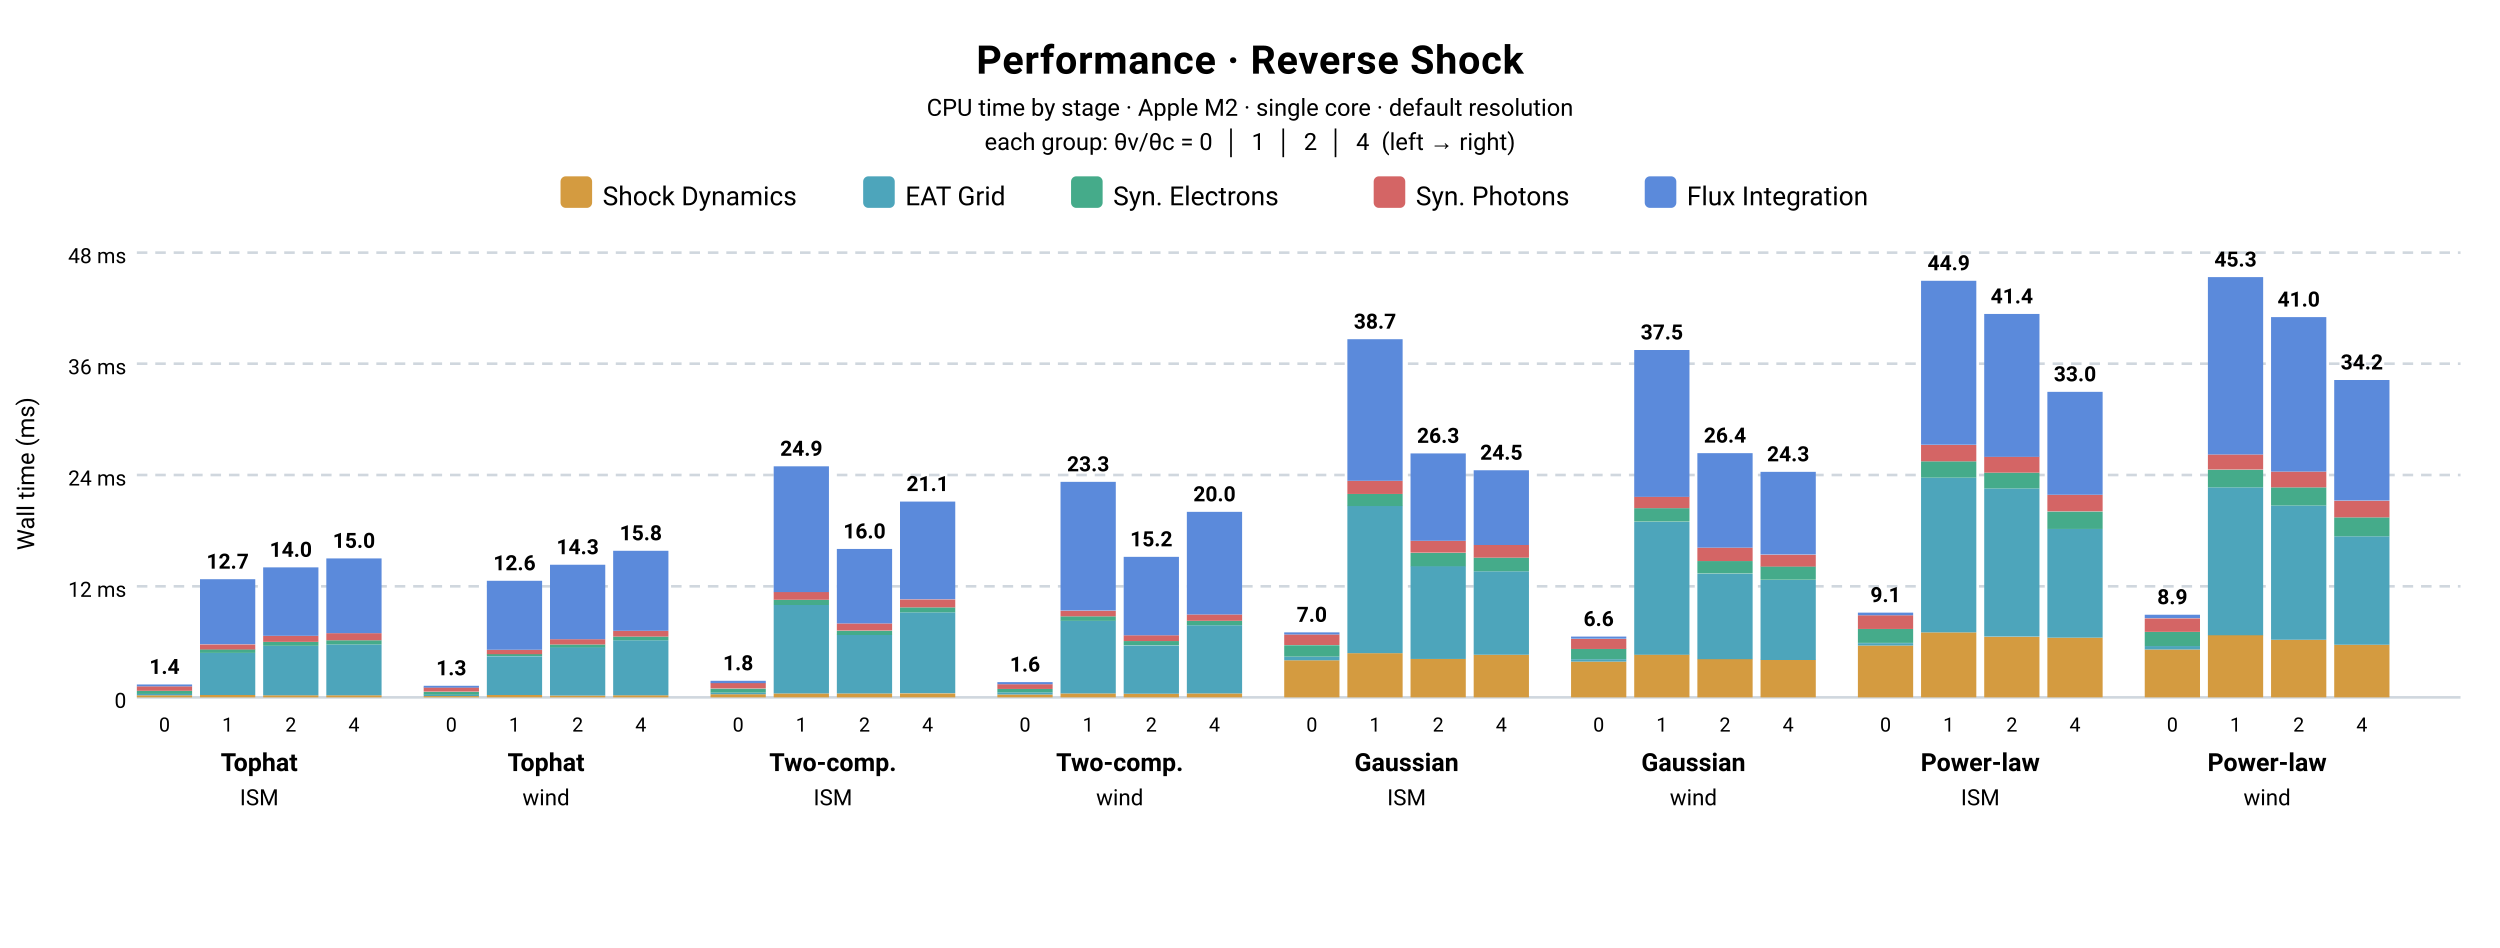
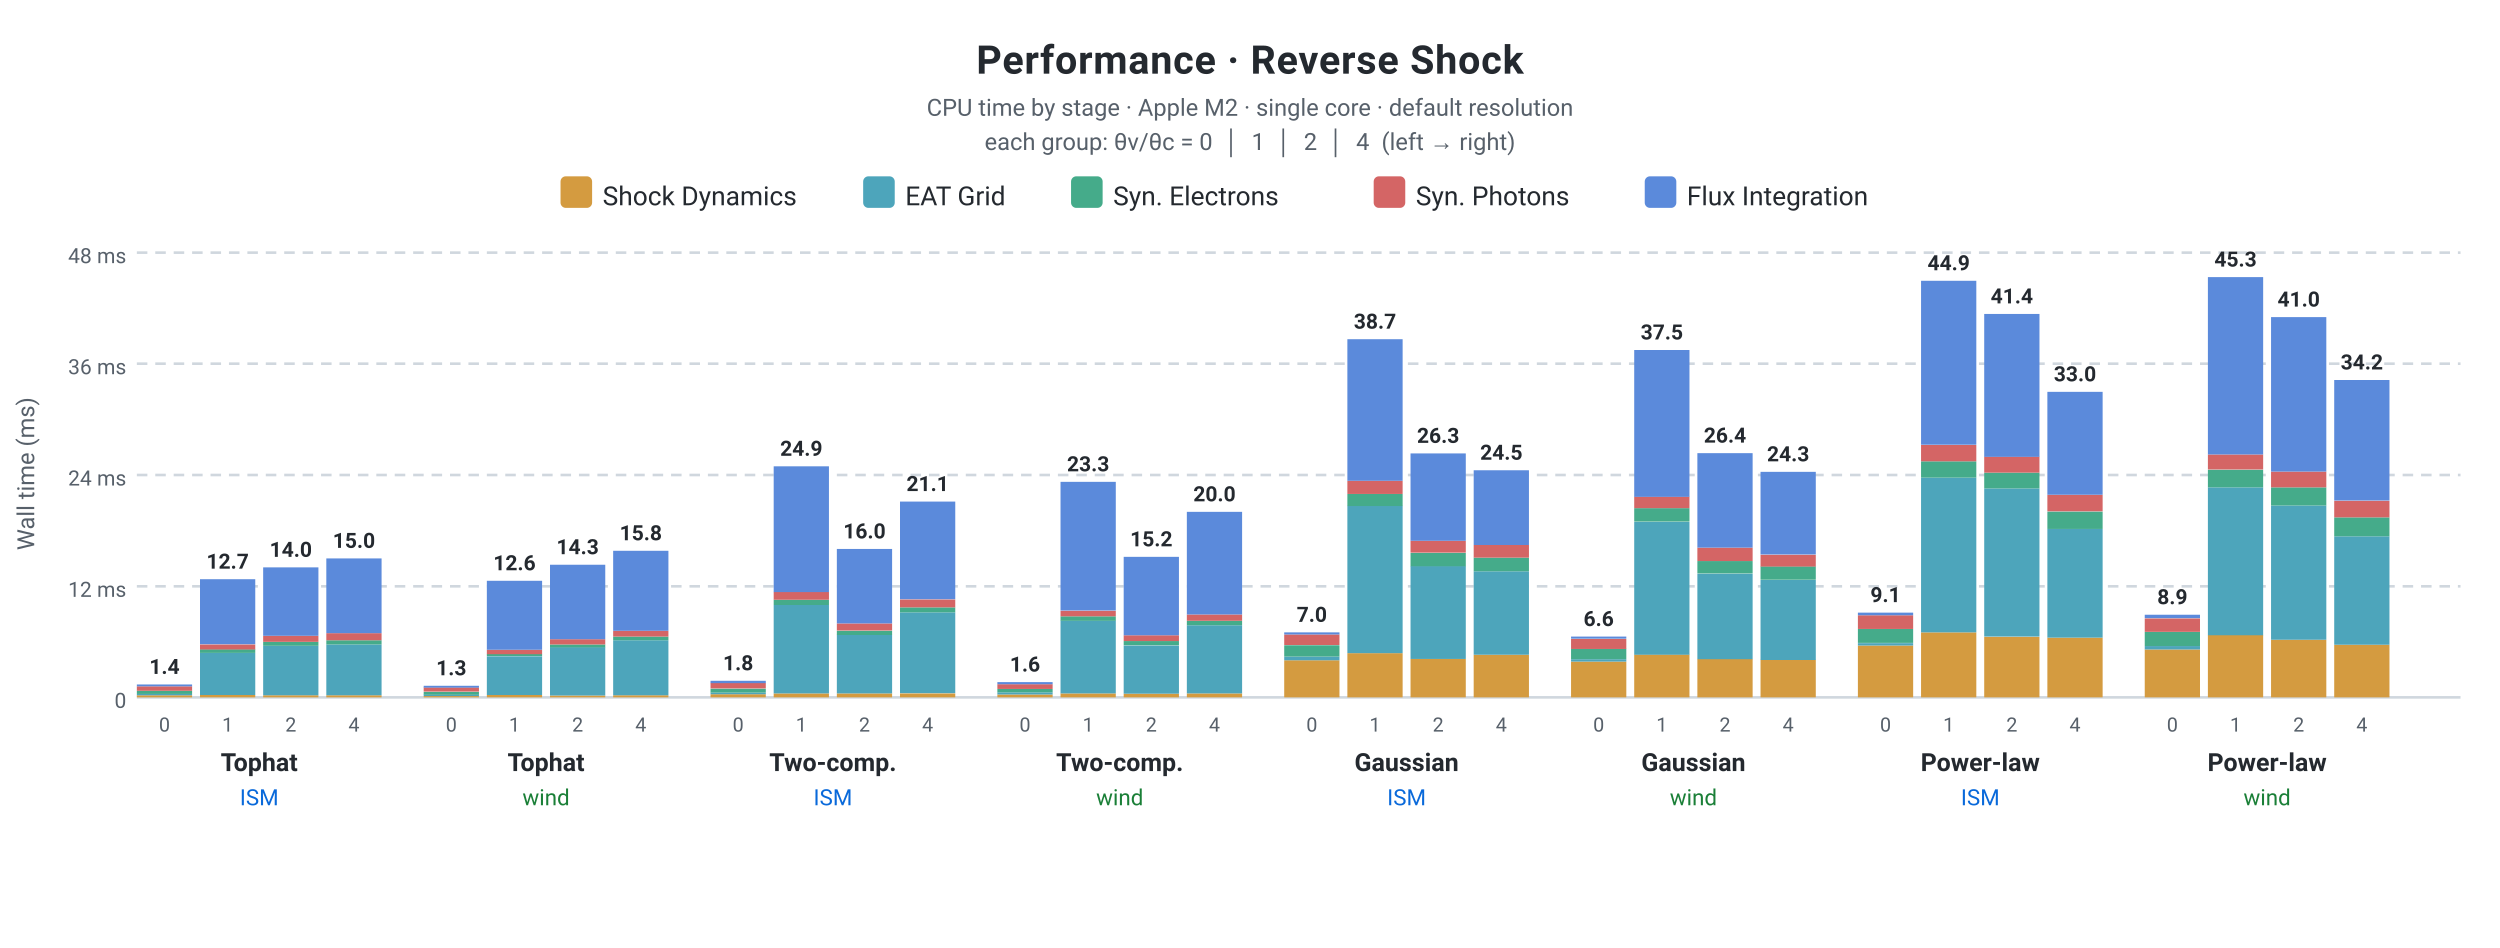
<svg xmlns="http://www.w3.org/2000/svg" viewBox="0 0 950 360" font-family="-apple-system, 'Segoe UI', Roboto, 'Helvetica Neue', Arial, sans-serif">
  <style>
-     .cp, .cs, .cb, .mi, .mw { fill: #000000; }
-     .gl { stroke: #d0d7de; fill: none; }
+     .cp { fill: #24292F; }
+     .cs { fill: #57606A; }
+     .cb { fill: #24292F; }
+     .mi { fill: #0969DA; }
+     .mw { fill: #1A7F37; }
+     .gl { stroke: #D0D7DE; fill: none; }
  </style>
  <rect width="950" height="360" fill="transparent" rx="12" />
  <text x="475" y="28" text-anchor="middle" font-size="15" font-weight="700" class="cp" letter-spacing="0.3">Performance · Reverse Shock</text>
  <text x="475" y="44" text-anchor="middle" font-size="9" class="cs">CPU time by stage · Apple M2 · single core · default resolution</text>
  <text x="475" y="57" text-anchor="middle" font-size="9" class="cs">each group: θv/θc = 0 │ 1 │ 2 │ 4 (left → right)</text>
  <rect x="213" y="67" width="12" height="12" rx="2" fill="#D49B40" />
  <text x="229" y="78" font-size="10" class="cb">Shock Dynamics</text>
  <rect x="328" y="67" width="12" height="12" rx="2" fill="#4DA5BB" />
  <text x="344" y="78" font-size="10" class="cb">EAT Grid</text>
  <rect x="407" y="67" width="12" height="12" rx="2" fill="#45AB8A" />
  <text x="423" y="78" font-size="10" class="cb">Syn. Electrons</text>
  <rect x="522" y="67" width="12" height="12" rx="2" fill="#D46565" />
  <text x="538" y="78" font-size="10" class="cb">Syn. Photons</text>
  <rect x="625" y="67" width="12" height="12" rx="2" fill="#5B8ADB" />
  <text x="641" y="78" font-size="10" class="cb">Flux Integration</text>
  <line x1="52" y1="265" x2="935" y2="265" class="gl" stroke-width="1" />
  <line x1="52" y1="222.8" x2="935" y2="222.8" class="gl" stroke-width="1" stroke-dasharray="4,3" />
  <text x="48" y="226.8" text-anchor="end" font-size="8" class="cs">12 ms</text>
  <line x1="52" y1="180.5" x2="935" y2="180.5" class="gl" stroke-width="1" stroke-dasharray="4,3" />
  <text x="48" y="184.5" text-anchor="end" font-size="8" class="cs">24 ms</text>
  <line x1="52" y1="138.2" x2="935" y2="138.2" class="gl" stroke-width="1" stroke-dasharray="4,3" />
  <text x="48" y="142.2" text-anchor="end" font-size="8" class="cs">36 ms</text>
  <line x1="52" y1="96.0" x2="935" y2="96.0" class="gl" stroke-width="1" stroke-dasharray="4,3" />
  <text x="48" y="100.0" text-anchor="end" font-size="8" class="cs">48 ms</text>
  <text x="48" y="269" text-anchor="end" font-size="8" class="cs">0</text>
  <rect x="52.0" y="264.2" width="21" height="0.8" fill="#D49B40" />
  <rect x="52.0" y="263.7" width="21" height="0.5" fill="#4DA5BB" />
  <rect x="52.0" y="262.5" width="21" height="1.2" fill="#45AB8A" />
  <rect x="52.0" y="260.8" width="21" height="1.7" fill="#D46565" />
  <rect x="52.0" y="260.1" width="21" height="0.7" fill="#5B8ADB" />
  <text x="62.5" y="256.1" text-anchor="middle" font-size="8" font-weight="600" class="cb">1.4</text>
  <rect x="76.0" y="264.1" width="21" height="0.9" fill="#D49B40" />
  <rect x="76.0" y="248.1" width="21" height="16.0" fill="#4DA5BB" />
  <rect x="76.0" y="246.7" width="21" height="1.4" fill="#45AB8A" />
  <rect x="76.0" y="244.9" width="21" height="1.9" fill="#D46565" />
  <rect x="76.0" y="220.1" width="21" height="24.7" fill="#5B8ADB" />
  <text x="86.5" y="216.1" text-anchor="middle" font-size="8" font-weight="600" class="cb">12.7</text>
  <rect x="100.0" y="264.2" width="21" height="0.8" fill="#D49B40" />
  <rect x="100.0" y="245.4" width="21" height="18.8" fill="#4DA5BB" />
  <rect x="100.0" y="243.9" width="21" height="1.5" fill="#45AB8A" />
  <rect x="100.0" y="241.6" width="21" height="2.3" fill="#D46565" />
  <rect x="100.0" y="215.6" width="21" height="26.0" fill="#5B8ADB" />
  <text x="110.5" y="211.6" text-anchor="middle" font-size="8" font-weight="600" class="cb">14.0</text>
  <rect x="124.0" y="264.2" width="21" height="0.8" fill="#D49B40" />
  <rect x="124.0" y="244.9" width="21" height="19.3" fill="#4DA5BB" />
  <rect x="124.0" y="243.3" width="21" height="1.6" fill="#45AB8A" />
  <rect x="124.0" y="240.6" width="21" height="2.7" fill="#D46565" />
  <rect x="124.0" y="212.2" width="21" height="28.4" fill="#5B8ADB" />
  <text x="134.5" y="208.2" text-anchor="middle" font-size="8" font-weight="600" class="cb">15.0</text>
  <rect x="161.0" y="264.5" width="21" height="0.5" fill="#D49B40" />
  <rect x="161.0" y="263.9" width="21" height="0.6" fill="#4DA5BB" />
  <rect x="161.0" y="262.9" width="21" height="1.1" fill="#45AB8A" />
  <rect x="161.0" y="261.2" width="21" height="1.6" fill="#D46565" />
  <rect x="161.0" y="260.6" width="21" height="0.7" fill="#5B8ADB" />
  <text x="171.5" y="256.6" text-anchor="middle" font-size="8" font-weight="600" class="cb">1.3</text>
  <rect x="185.0" y="264.1" width="21" height="0.9" fill="#D49B40" />
  <rect x="185.0" y="249.4" width="21" height="14.7" fill="#4DA5BB" />
  <rect x="185.0" y="248.5" width="21" height="0.8" fill="#45AB8A" />
  <rect x="185.0" y="246.9" width="21" height="1.7" fill="#D46565" />
  <rect x="185.0" y="220.7" width="21" height="26.2" fill="#5B8ADB" />
  <text x="195.5" y="216.7" text-anchor="middle" font-size="8" font-weight="600" class="cb">12.6</text>
  <rect x="209.0" y="264.3" width="21" height="0.7" fill="#D49B40" />
  <rect x="209.0" y="245.9" width="21" height="18.4" fill="#4DA5BB" />
  <rect x="209.0" y="244.9" width="21" height="1.1" fill="#45AB8A" />
  <rect x="209.0" y="242.9" width="21" height="2.0" fill="#D46565" />
  <rect x="209.0" y="214.6" width="21" height="28.3" fill="#5B8ADB" />
  <text x="219.5" y="210.6" text-anchor="middle" font-size="8" font-weight="600" class="cb">14.3</text>
  <rect x="233.0" y="264.2" width="21" height="0.8" fill="#D49B40" />
  <rect x="233.0" y="243.3" width="21" height="20.9" fill="#4DA5BB" />
  <rect x="233.0" y="241.9" width="21" height="1.4" fill="#45AB8A" />
  <rect x="233.0" y="239.7" width="21" height="2.2" fill="#D46565" />
  <rect x="233.0" y="209.3" width="21" height="30.4" fill="#5B8ADB" />
  <text x="243.5" y="205.3" text-anchor="middle" font-size="8" font-weight="600" class="cb">15.8</text>
  <rect x="270.0" y="263.8" width="21" height="1.2" fill="#D49B40" />
  <rect x="270.0" y="263.2" width="21" height="0.6" fill="#4DA5BB" />
  <rect x="270.0" y="261.7" width="21" height="1.5" fill="#45AB8A" />
  <rect x="270.0" y="259.5" width="21" height="2.1" fill="#D46565" />
  <rect x="270.0" y="258.7" width="21" height="0.9" fill="#5B8ADB" />
  <text x="280.5" y="254.7" text-anchor="middle" font-size="8" font-weight="600" class="cb">1.8</text>
  <rect x="294.0" y="263.5" width="21" height="1.5" fill="#D49B40" />
  <rect x="294.0" y="229.9" width="21" height="33.6" fill="#4DA5BB" />
  <rect x="294.0" y="227.9" width="21" height="2.0" fill="#45AB8A" />
  <rect x="294.0" y="224.9" width="21" height="3.0" fill="#D46565" />
  <rect x="294.0" y="177.2" width="21" height="47.8" fill="#5B8ADB" />
  <text x="304.5" y="173.2" text-anchor="middle" font-size="8" font-weight="600" class="cb">24.9</text>
  <rect x="318.0" y="263.5" width="21" height="1.5" fill="#D49B40" />
  <rect x="318.0" y="241.2" width="21" height="22.3" fill="#4DA5BB" />
  <rect x="318.0" y="239.7" width="21" height="1.6" fill="#45AB8A" />
  <rect x="318.0" y="236.9" width="21" height="2.7" fill="#D46565" />
  <rect x="318.0" y="208.6" width="21" height="28.3" fill="#5B8ADB" />
  <text x="328.5" y="204.6" text-anchor="middle" font-size="8" font-weight="600" class="cb">16.0</text>
  <rect x="342.0" y="263.5" width="21" height="1.5" fill="#D49B40" />
  <rect x="342.0" y="232.7" width="21" height="30.7" fill="#4DA5BB" />
  <rect x="342.0" y="230.8" width="21" height="1.9" fill="#45AB8A" />
  <rect x="342.0" y="227.8" width="21" height="3.0" fill="#D46565" />
  <rect x="342.0" y="190.6" width="21" height="37.1" fill="#5B8ADB" />
  <text x="352.5" y="186.6" text-anchor="middle" font-size="8" font-weight="600" class="cb">21.1</text>
  <rect x="379.0" y="263.9" width="21" height="1.1" fill="#D49B40" />
  <rect x="379.0" y="263.1" width="21" height="0.8" fill="#4DA5BB" />
  <rect x="379.0" y="261.8" width="21" height="1.3" fill="#45AB8A" />
  <rect x="379.0" y="260.0" width="21" height="1.8" fill="#D46565" />
  <rect x="379.0" y="259.2" width="21" height="0.8" fill="#5B8ADB" />
  <text x="389.5" y="255.2" text-anchor="middle" font-size="8" font-weight="600" class="cb">1.6</text>
  <rect x="403.0" y="263.5" width="21" height="1.5" fill="#D49B40" />
  <rect x="403.0" y="235.8" width="21" height="27.7" fill="#4DA5BB" />
  <rect x="403.0" y="234.2" width="21" height="1.7" fill="#45AB8A" />
  <rect x="403.0" y="232.1" width="21" height="2.1" fill="#D46565" />
  <rect x="403.0" y="183.1" width="21" height="48.9" fill="#5B8ADB" />
  <text x="413.5" y="179.1" text-anchor="middle" font-size="8" font-weight="600" class="cb">23.3</text>
  <rect x="427.0" y="263.6" width="21" height="1.4" fill="#D49B40" />
  <rect x="427.0" y="245.3" width="21" height="18.3" fill="#4DA5BB" />
  <rect x="427.0" y="243.6" width="21" height="1.6" fill="#45AB8A" />
  <rect x="427.0" y="241.4" width="21" height="2.2" fill="#D46565" />
  <rect x="427.0" y="211.6" width="21" height="29.8" fill="#5B8ADB" />
  <text x="437.5" y="207.6" text-anchor="middle" font-size="8" font-weight="600" class="cb">15.2</text>
  <rect x="451.0" y="263.5" width="21" height="1.5" fill="#D49B40" />
  <rect x="451.0" y="237.6" width="21" height="25.9" fill="#4DA5BB" />
  <rect x="451.0" y="235.9" width="21" height="1.7" fill="#45AB8A" />
  <rect x="451.0" y="233.5" width="21" height="2.4" fill="#D46565" />
  <rect x="451.0" y="194.5" width="21" height="39.0" fill="#5B8ADB" />
  <text x="461.5" y="190.5" text-anchor="middle" font-size="8" font-weight="600" class="cb">20.0</text>
  <rect x="488.0" y="250.9" width="21" height="14.1" fill="#D49B40" />
  <rect x="488.0" y="249.5" width="21" height="1.4" fill="#4DA5BB" />
  <rect x="488.0" y="245.2" width="21" height="4.3" fill="#45AB8A" />
  <rect x="488.0" y="241.1" width="21" height="4.0" fill="#D46565" />
  <rect x="488.0" y="240.3" width="21" height="0.8" fill="#5B8ADB" />
  <text x="498.5" y="236.3" text-anchor="middle" font-size="8" font-weight="600" class="cb">7.0</text>
  <rect x="512.0" y="248.2" width="21" height="16.8" fill="#D49B40" />
  <rect x="512.0" y="192.2" width="21" height="56.0" fill="#4DA5BB" />
  <rect x="512.0" y="187.7" width="21" height="4.6" fill="#45AB8A" />
  <rect x="512.0" y="182.7" width="21" height="5.0" fill="#D46565" />
  <rect x="512.0" y="128.9" width="21" height="53.8" fill="#5B8ADB" />
  <text x="522.5" y="124.9" text-anchor="middle" font-size="8" font-weight="600" class="cb">38.7</text>
  <rect x="536.0" y="250.4" width="21" height="14.6" fill="#D49B40" />
  <rect x="536.0" y="215.1" width="21" height="35.3" fill="#4DA5BB" />
  <rect x="536.0" y="210.1" width="21" height="5.1" fill="#45AB8A" />
  <rect x="536.0" y="205.5" width="21" height="4.5" fill="#D46565" />
  <rect x="536.0" y="172.3" width="21" height="33.2" fill="#5B8ADB" />
  <text x="546.5" y="168.3" text-anchor="middle" font-size="8" font-weight="600" class="cb">26.3</text>
  <rect x="560.0" y="248.8" width="21" height="16.2" fill="#D49B40" />
  <rect x="560.0" y="217.1" width="21" height="31.7" fill="#4DA5BB" />
  <rect x="560.0" y="211.9" width="21" height="5.2" fill="#45AB8A" />
  <rect x="560.0" y="207.1" width="21" height="4.8" fill="#D46565" />
  <rect x="560.0" y="178.7" width="21" height="28.4" fill="#5B8ADB" />
  <text x="570.5" y="174.7" text-anchor="middle" font-size="8" font-weight="600" class="cb">24.5</text>
  <rect x="597.0" y="251.4" width="21" height="13.6" fill="#D49B40" />
  <rect x="597.0" y="250.5" width="21" height="0.9" fill="#4DA5BB" />
  <rect x="597.0" y="246.5" width="21" height="4.0" fill="#45AB8A" />
  <rect x="597.0" y="242.8" width="21" height="3.8" fill="#D46565" />
  <rect x="597.0" y="241.9" width="21" height="0.8" fill="#5B8ADB" />
  <text x="607.5" y="237.9" text-anchor="middle" font-size="8" font-weight="600" class="cb">6.6</text>
  <rect x="621.0" y="248.7" width="21" height="16.3" fill="#D49B40" />
  <rect x="621.0" y="198.3" width="21" height="50.5" fill="#4DA5BB" />
  <rect x="621.0" y="193.1" width="21" height="5.1" fill="#45AB8A" />
  <rect x="621.0" y="188.7" width="21" height="4.4" fill="#D46565" />
  <rect x="621.0" y="133.0" width="21" height="55.8" fill="#5B8ADB" />
  <text x="631.5" y="129.0" text-anchor="middle" font-size="8" font-weight="600" class="cb">37.5</text>
  <rect x="645.0" y="250.4" width="21" height="14.6" fill="#D49B40" />
  <rect x="645.0" y="218.0" width="21" height="32.5" fill="#4DA5BB" />
  <rect x="645.0" y="213.2" width="21" height="4.7" fill="#45AB8A" />
  <rect x="645.0" y="208.1" width="21" height="5.1" fill="#D46565" />
  <rect x="645.0" y="172.2" width="21" height="35.9" fill="#5B8ADB" />
  <text x="655.5" y="168.2" text-anchor="middle" font-size="8" font-weight="600" class="cb">26.4</text>
  <rect x="669.0" y="250.7" width="21" height="14.3" fill="#D49B40" />
  <rect x="669.0" y="220.4" width="21" height="30.4" fill="#4DA5BB" />
  <rect x="669.0" y="215.2" width="21" height="5.1" fill="#45AB8A" />
  <rect x="669.0" y="210.8" width="21" height="4.5" fill="#D46565" />
  <rect x="669.0" y="179.3" width="21" height="31.4" fill="#5B8ADB" />
  <text x="679.5" y="175.3" text-anchor="middle" font-size="8" font-weight="600" class="cb">24.3</text>
  <rect x="706.0" y="245.3" width="21" height="19.7" fill="#D49B40" />
  <rect x="706.0" y="244.4" width="21" height="0.9" fill="#4DA5BB" />
  <rect x="706.0" y="239.0" width="21" height="5.3" fill="#45AB8A" />
  <rect x="706.0" y="233.8" width="21" height="5.2" fill="#D46565" />
  <rect x="706.0" y="232.8" width="21" height="1.0" fill="#5B8ADB" />
  <text x="716.5" y="228.8" text-anchor="middle" font-size="8" font-weight="600" class="cb">9.1</text>
  <rect x="730.0" y="240.3" width="21" height="24.7" fill="#D49B40" />
  <rect x="730.0" y="181.5" width="21" height="58.8" fill="#4DA5BB" />
  <rect x="730.0" y="175.3" width="21" height="6.2" fill="#45AB8A" />
  <rect x="730.0" y="169.1" width="21" height="6.2" fill="#D46565" />
  <rect x="730.0" y="106.7" width="21" height="62.3" fill="#5B8ADB" />
  <text x="740.5" y="102.7" text-anchor="middle" font-size="8" font-weight="600" class="cb">44.9</text>
  <rect x="754.0" y="242.0" width="21" height="23.0" fill="#D49B40" />
  <rect x="754.0" y="185.6" width="21" height="56.3" fill="#4DA5BB" />
  <rect x="754.0" y="179.6" width="21" height="6.0" fill="#45AB8A" />
  <rect x="754.0" y="173.5" width="21" height="6.1" fill="#D46565" />
  <rect x="754.0" y="119.3" width="21" height="54.3" fill="#5B8ADB" />
  <text x="764.5" y="115.3" text-anchor="middle" font-size="8" font-weight="600" class="cb">41.4</text>
  <rect x="778.0" y="242.3" width="21" height="22.7" fill="#D49B40" />
  <rect x="778.0" y="201.0" width="21" height="41.3" fill="#4DA5BB" />
  <rect x="778.0" y="194.4" width="21" height="6.6" fill="#45AB8A" />
  <rect x="778.0" y="188.0" width="21" height="6.3" fill="#D46565" />
  <rect x="778.0" y="148.9" width="21" height="39.1" fill="#5B8ADB" />
  <text x="788.5" y="144.9" text-anchor="middle" font-size="8" font-weight="600" class="cb">33.0</text>
  <rect x="815.0" y="246.8" width="21" height="18.2" fill="#D49B40" />
  <rect x="815.0" y="245.5" width="21" height="1.3" fill="#4DA5BB" />
  <rect x="815.0" y="240.1" width="21" height="5.4" fill="#45AB8A" />
  <rect x="815.0" y="235.0" width="21" height="5.1" fill="#D46565" />
  <rect x="815.0" y="233.6" width="21" height="1.3" fill="#5B8ADB" />
  <text x="825.5" y="229.6" text-anchor="middle" font-size="8" font-weight="600" class="cb">8.9</text>
  <rect x="839.0" y="241.3" width="21" height="23.7" fill="#D49B40" />
  <rect x="839.0" y="185.2" width="21" height="56.2" fill="#4DA5BB" />
  <rect x="839.0" y="178.5" width="21" height="6.7" fill="#45AB8A" />
  <rect x="839.0" y="172.7" width="21" height="5.7" fill="#D46565" />
  <rect x="839.0" y="105.3" width="21" height="67.4" fill="#5B8ADB" />
  <text x="849.5" y="101.3" text-anchor="middle" font-size="8" font-weight="600" class="cb">45.3</text>
  <rect x="863.0" y="243.1" width="21" height="21.9" fill="#D49B40" />
  <rect x="863.0" y="192.1" width="21" height="51.0" fill="#4DA5BB" />
  <rect x="863.0" y="185.2" width="21" height="6.9" fill="#45AB8A" />
  <rect x="863.0" y="179.2" width="21" height="6.0" fill="#D46565" />
  <rect x="863.0" y="120.5" width="21" height="58.7" fill="#5B8ADB" />
  <text x="873.5" y="116.5" text-anchor="middle" font-size="8" font-weight="600" class="cb">41.0</text>
  <rect x="887.0" y="245.0" width="21" height="20.0" fill="#D49B40" />
  <rect x="887.0" y="203.8" width="21" height="41.2" fill="#4DA5BB" />
  <rect x="887.0" y="196.6" width="21" height="7.2" fill="#45AB8A" />
  <rect x="887.0" y="190.3" width="21" height="6.3" fill="#D46565" />
  <rect x="887.0" y="144.4" width="21" height="45.8" fill="#5B8ADB" />
  <text x="897.5" y="140.4" text-anchor="middle" font-size="8" font-weight="600" class="cb">34.2</text>
  <text x="62.5" y="278" text-anchor="middle" font-size="7.5" class="cs">0</text>
  <text x="86.5" y="278" text-anchor="middle" font-size="7.5" class="cs">1</text>
  <text x="110.5" y="278" text-anchor="middle" font-size="7.5" class="cs">2</text>
  <text x="134.5" y="278" text-anchor="middle" font-size="7.5" class="cs">4</text>
  <text x="171.5" y="278" text-anchor="middle" font-size="7.5" class="cs">0</text>
  <text x="195.5" y="278" text-anchor="middle" font-size="7.5" class="cs">1</text>
  <text x="219.5" y="278" text-anchor="middle" font-size="7.5" class="cs">2</text>
  <text x="243.5" y="278" text-anchor="middle" font-size="7.5" class="cs">4</text>
  <text x="280.5" y="278" text-anchor="middle" font-size="7.5" class="cs">0</text>
  <text x="304.5" y="278" text-anchor="middle" font-size="7.5" class="cs">1</text>
  <text x="328.5" y="278" text-anchor="middle" font-size="7.5" class="cs">2</text>
  <text x="352.5" y="278" text-anchor="middle" font-size="7.5" class="cs">4</text>
  <text x="389.5" y="278" text-anchor="middle" font-size="7.5" class="cs">0</text>
  <text x="413.5" y="278" text-anchor="middle" font-size="7.5" class="cs">1</text>
  <text x="437.5" y="278" text-anchor="middle" font-size="7.5" class="cs">2</text>
  <text x="461.5" y="278" text-anchor="middle" font-size="7.5" class="cs">4</text>
  <text x="498.5" y="278" text-anchor="middle" font-size="7.5" class="cs">0</text>
  <text x="522.5" y="278" text-anchor="middle" font-size="7.5" class="cs">1</text>
  <text x="546.5" y="278" text-anchor="middle" font-size="7.5" class="cs">2</text>
  <text x="570.5" y="278" text-anchor="middle" font-size="7.5" class="cs">4</text>
  <text x="607.5" y="278" text-anchor="middle" font-size="7.5" class="cs">0</text>
  <text x="631.5" y="278" text-anchor="middle" font-size="7.5" class="cs">1</text>
  <text x="655.5" y="278" text-anchor="middle" font-size="7.5" class="cs">2</text>
  <text x="679.5" y="278" text-anchor="middle" font-size="7.5" class="cs">4</text>
  <text x="716.5" y="278" text-anchor="middle" font-size="7.5" class="cs">0</text>
  <text x="740.5" y="278" text-anchor="middle" font-size="7.5" class="cs">1</text>
  <text x="764.5" y="278" text-anchor="middle" font-size="7.5" class="cs">2</text>
  <text x="788.5" y="278" text-anchor="middle" font-size="7.5" class="cs">4</text>
  <text x="825.5" y="278" text-anchor="middle" font-size="7.5" class="cs">0</text>
  <text x="849.5" y="278" text-anchor="middle" font-size="7.5" class="cs">1</text>
  <text x="873.5" y="278" text-anchor="middle" font-size="7.5" class="cs">2</text>
  <text x="897.5" y="278" text-anchor="middle" font-size="7.5" class="cs">4</text>
  <text x="98.5" y="293" text-anchor="middle" font-size="9.5" font-weight="700" class="cp">Tophat</text>
  <text x="98.5" y="306" text-anchor="middle" font-size="8.5" class="mi">ISM</text>
  <text x="207.5" y="293" text-anchor="middle" font-size="9.5" font-weight="700" class="cp">Tophat</text>
  <text x="207.5" y="306" text-anchor="middle" font-size="8.5" class="mw">wind</text>
  <text x="316.5" y="293" text-anchor="middle" font-size="9.5" font-weight="700" class="cp">Two-comp.</text>
  <text x="316.5" y="306" text-anchor="middle" font-size="8.5" class="mi">ISM</text>
  <text x="425.5" y="293" text-anchor="middle" font-size="9.5" font-weight="700" class="cp">Two-comp.</text>
  <text x="425.5" y="306" text-anchor="middle" font-size="8.5" class="mw">wind</text>
  <text x="534.5" y="293" text-anchor="middle" font-size="9.5" font-weight="700" class="cp">Gaussian</text>
  <text x="534.5" y="306" text-anchor="middle" font-size="8.5" class="mi">ISM</text>
  <text x="643.5" y="293" text-anchor="middle" font-size="9.5" font-weight="700" class="cp">Gaussian</text>
  <text x="643.5" y="306" text-anchor="middle" font-size="8.5" class="mw">wind</text>
  <text x="752.5" y="293" text-anchor="middle" font-size="9.5" font-weight="700" class="cp">Power-law</text>
  <text x="752.5" y="306" text-anchor="middle" font-size="8.5" class="mi">ISM</text>
  <text x="861.5" y="293" text-anchor="middle" font-size="9.5" font-weight="700" class="cp">Power-law</text>
  <text x="861.5" y="306" text-anchor="middle" font-size="8.5" class="mw">wind</text>
  <text x="13" y="180" text-anchor="middle" font-size="9" class="cs" transform="rotate(-90, 13, 180)">Wall time (ms)</text>
</svg>
